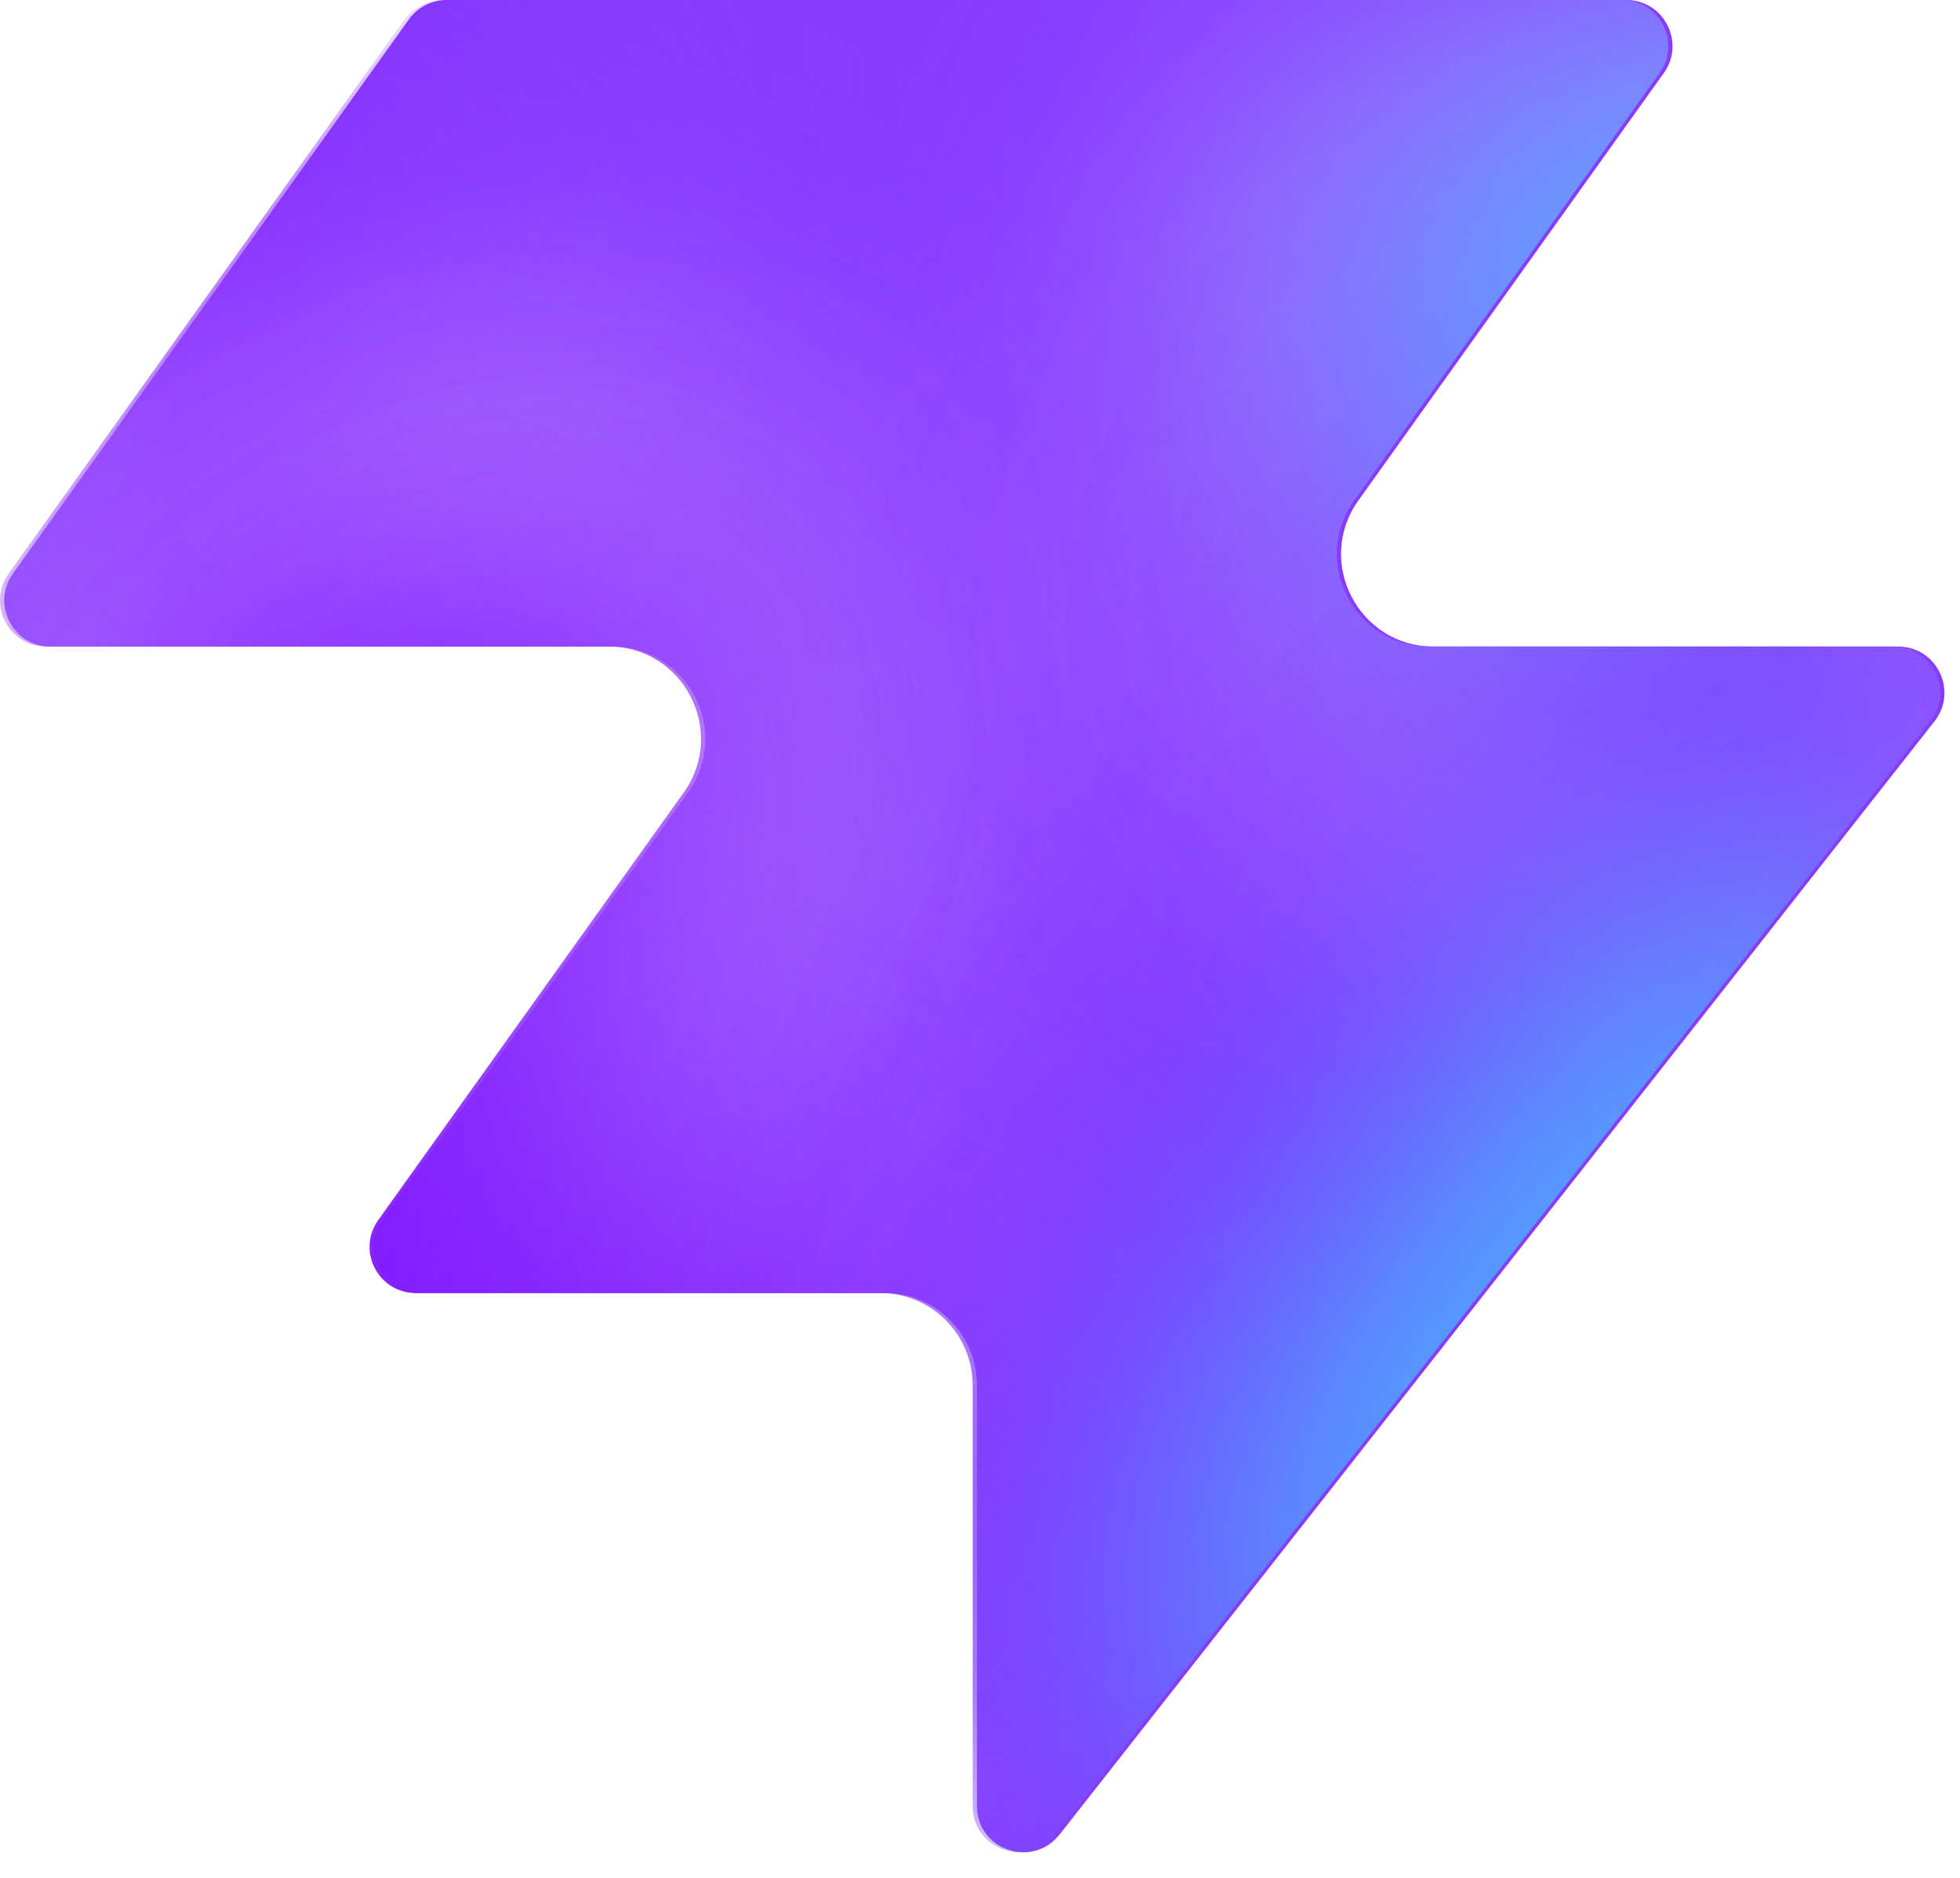
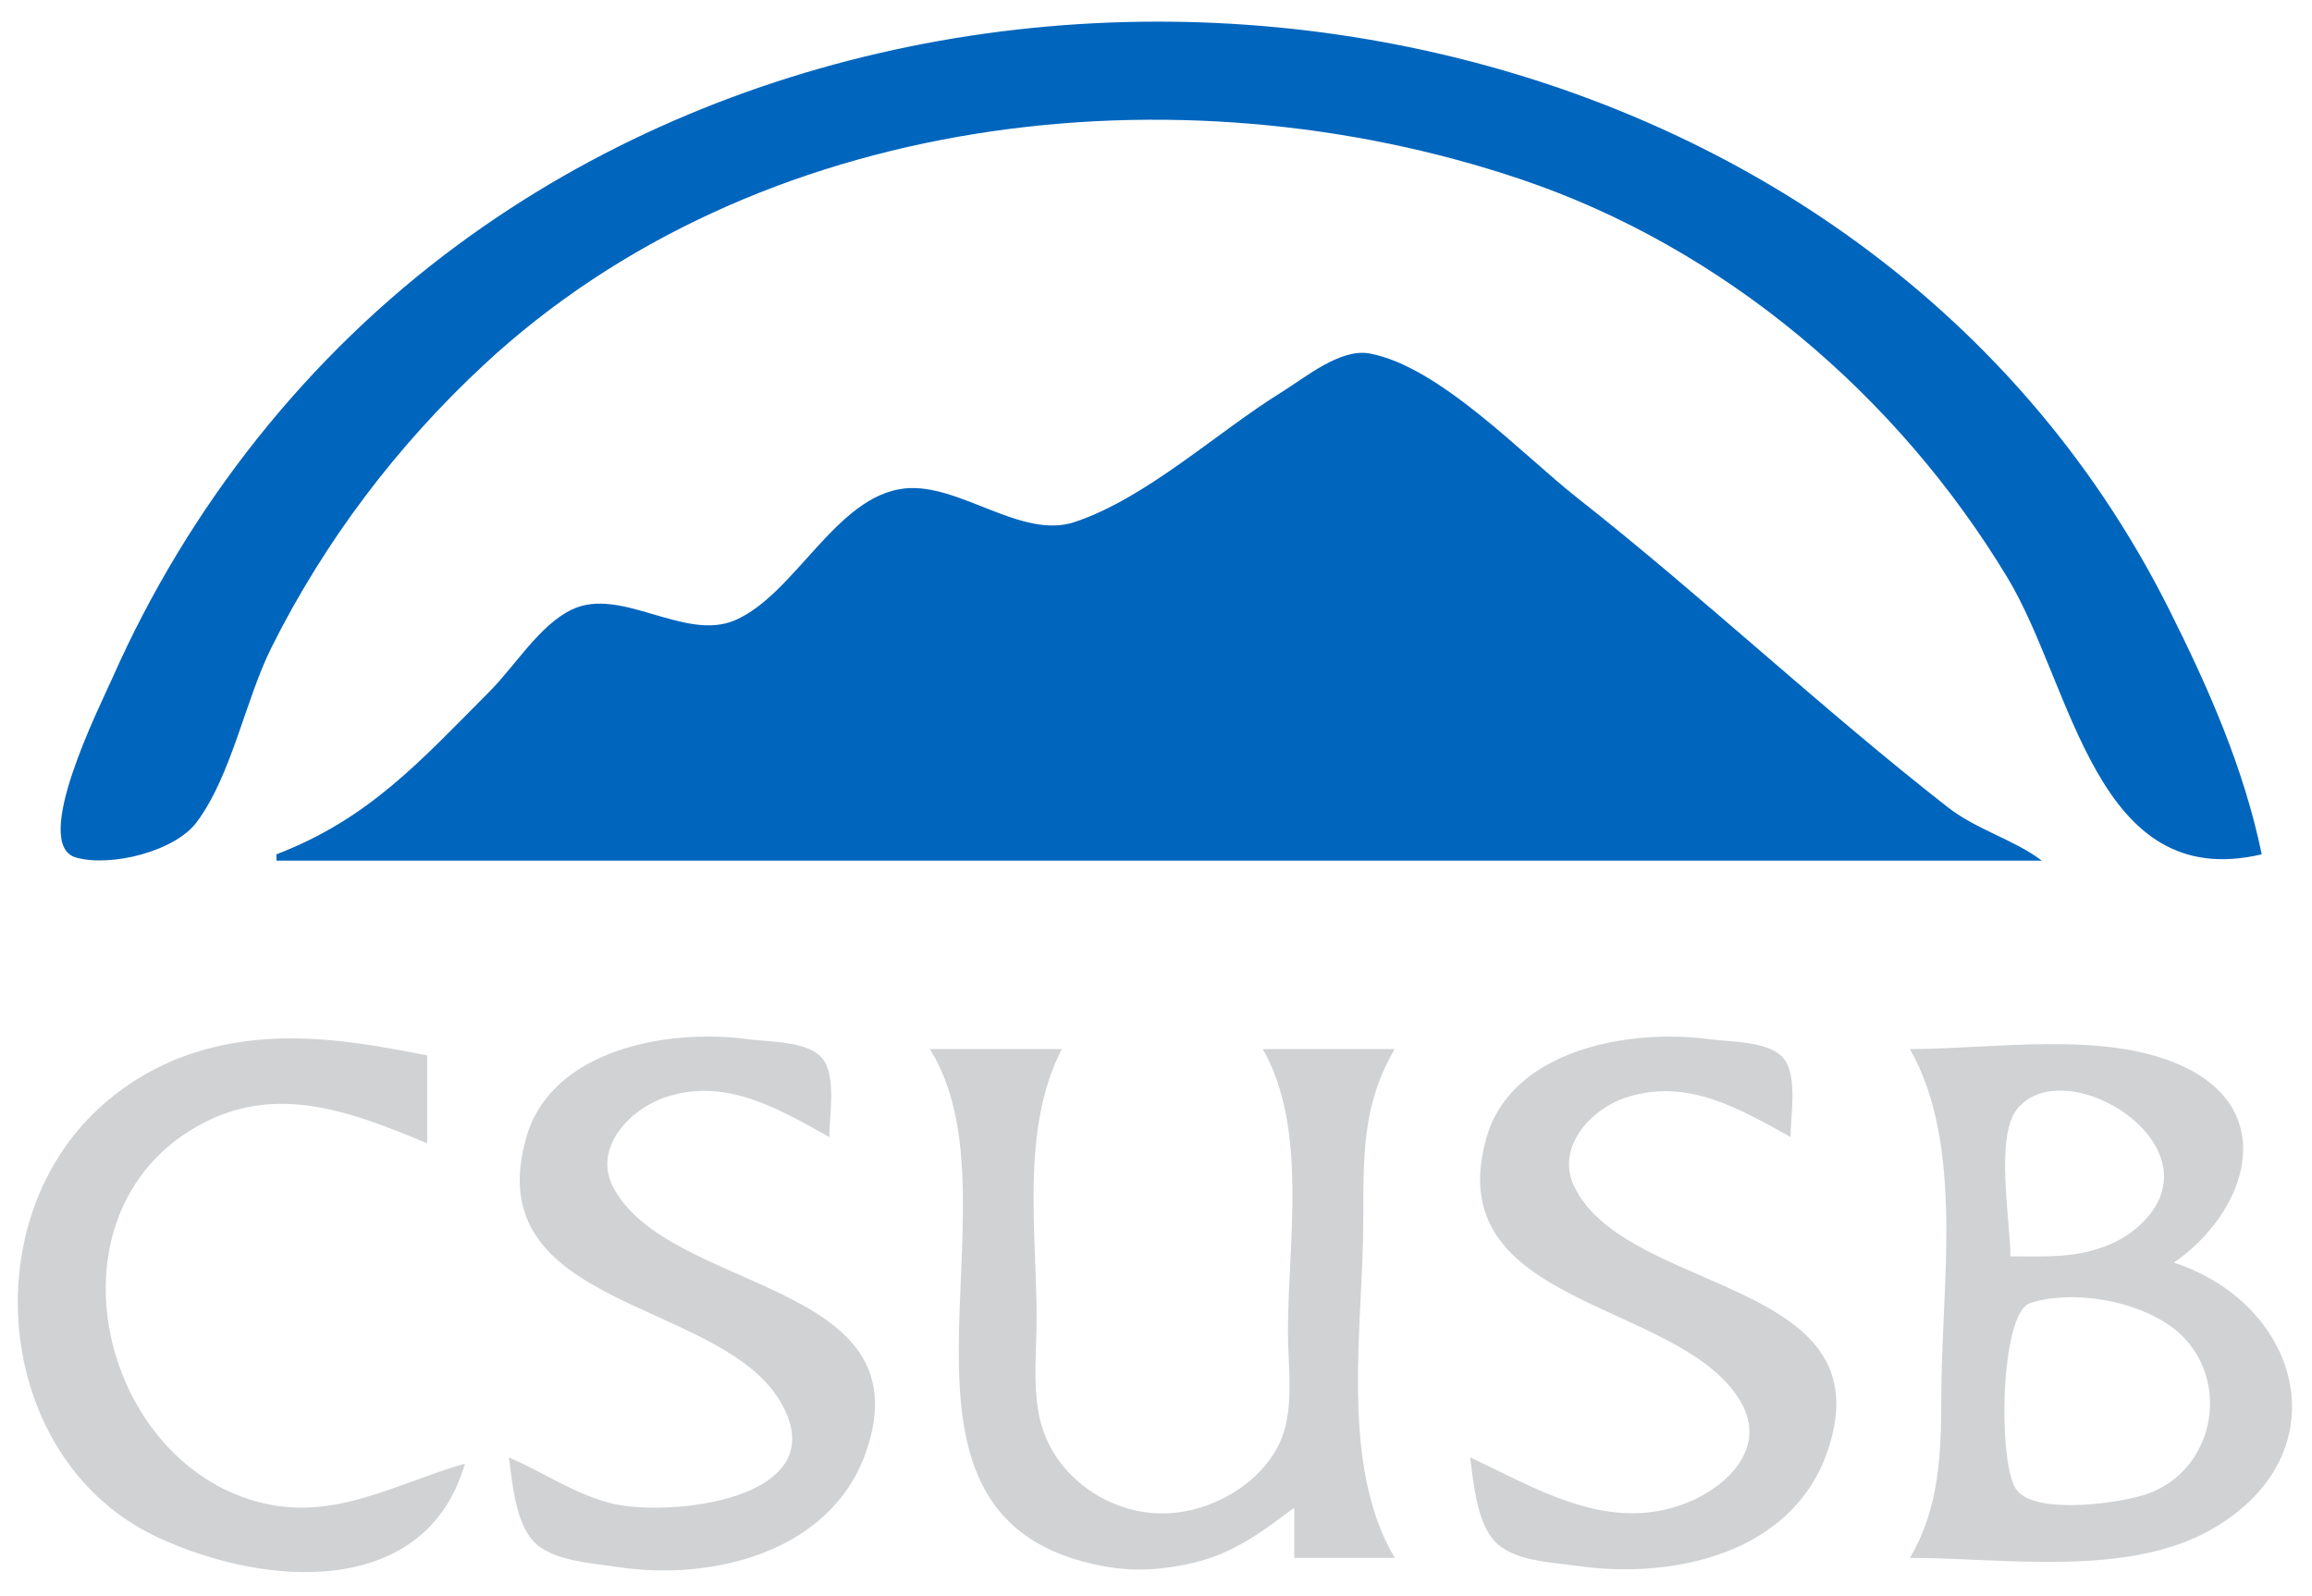
- <svg xmlns="http://www.w3.org/2000/svg" width="48" height="46" fill="none" viewBox="0 0 48 46">
-   <path fill="#863bff" d="M25.946 44.938c-.664.845-2.021.375-2.021-.698V33.937a2.26 2.26 0 0 0-2.262-2.262H10.287c-.92 0-1.456-1.04-.92-1.788l7.48-10.471c1.07-1.497 0-3.578-1.842-3.578H1.237c-.92 0-1.456-1.04-.92-1.788L10.013.474c.214-.297.556-.474.92-.474h28.894c.92 0 1.456 1.04.92 1.788l-7.48 10.471c-1.07 1.498 0 3.579 1.842 3.579h11.377c.943 0 1.473 1.088.89 1.83L25.947 44.94z" style="fill:#863bff;fill:color(display-p3 .525 .23 1);fill-opacity:1" />
-   <mask id="a" width="48" height="46" x="0" y="0" maskUnits="userSpaceOnUse" style="mask-type:alpha">
-     <path fill="#000" d="M25.842 44.938c-.664.844-2.021.375-2.021-.698V33.937a2.26 2.26 0 0 0-2.262-2.262H10.183c-.92 0-1.456-1.04-.92-1.788l7.48-10.471c1.07-1.498 0-3.579-1.842-3.579H1.133c-.92 0-1.456-1.04-.92-1.787L9.91.473c.214-.297.556-.474.92-.474h28.894c.92 0 1.456 1.04.92 1.788l-7.48 10.471c-1.07 1.498 0 3.578 1.842 3.578h11.377c.943 0 1.473 1.088.89 1.832L25.843 44.94z" style="fill:#000;fill-opacity:1" />
-   </mask>
-   <g mask="url(#a)">
-     <g filter="url(#b)">
-       <ellipse cx="5.508" cy="14.704" fill="#ede6ff" rx="5.508" ry="14.704" style="fill:#ede6ff;fill:color(display-p3 .927 .903 1);fill-opacity:1" transform="matrix(.00324 1 1 -.00324 -4.47 31.516)" />
-     </g>
-     <g filter="url(#c)">
-       <ellipse cx="10.399" cy="29.851" fill="#ede6ff" rx="10.399" ry="29.851" style="fill:#ede6ff;fill:color(display-p3 .927 .903 1);fill-opacity:1" transform="matrix(.00324 1 1 -.00324 -39.328 7.883)" />
-     </g>
-     <g filter="url(#d)">
-       <ellipse cx="5.508" cy="30.487" fill="#7e14ff" rx="5.508" ry="30.487" style="fill:#7e14ff;fill:color(display-p3 .492 .077 1);fill-opacity:1" transform="rotate(89.814 -25.913 -14.639)scale(1 -1)" />
-     </g>
-     <g filter="url(#e)">
-       <ellipse cx="5.508" cy="30.599" fill="#7e14ff" rx="5.508" ry="30.599" style="fill:#7e14ff;fill:color(display-p3 .492 .077 1);fill-opacity:1" transform="rotate(89.814 -32.644 -3.334)scale(1 -1)" />
-     </g>
-     <g filter="url(#f)">
-       <ellipse cx="5.508" cy="30.599" fill="#7e14ff" rx="5.508" ry="30.599" style="fill:#7e14ff;fill:color(display-p3 .492 .077 1);fill-opacity:1" transform="matrix(.00324 1 1 -.00324 -34.34 30.47)" />
-     </g>
-     <g filter="url(#g)">
-       <ellipse cx="14.072" cy="22.078" fill="#ede6ff" rx="14.072" ry="22.078" style="fill:#ede6ff;fill:color(display-p3 .927 .903 1);fill-opacity:1" transform="rotate(93.35 24.506 48.493)scale(-1 1)" />
-     </g>
-     <g filter="url(#h)">
-       <ellipse cx="3.47" cy="21.501" fill="#7e14ff" rx="3.47" ry="21.501" style="fill:#7e14ff;fill:color(display-p3 .492 .077 1);fill-opacity:1" transform="rotate(89.009 28.708 47.59)scale(-1 1)" />
-     </g>
-     <g filter="url(#i)">
-       <ellipse cx="3.47" cy="21.501" fill="#7e14ff" rx="3.47" ry="21.501" style="fill:#7e14ff;fill:color(display-p3 .492 .077 1);fill-opacity:1" transform="rotate(89.009 28.708 47.59)scale(-1 1)" />
-     </g>
-     <g filter="url(#j)">
-       <ellipse cx=".387" cy="8.972" fill="#7e14ff" rx="4.407" ry="29.108" style="fill:#7e14ff;fill:color(display-p3 .492 .077 1);fill-opacity:1" transform="rotate(39.51 .387 8.972)" />
-     </g>
-     <g filter="url(#k)">
-       <ellipse cx="47.523" cy="-6.092" fill="#7e14ff" rx="4.407" ry="29.108" style="fill:#7e14ff;fill:color(display-p3 .492 .077 1);fill-opacity:1" transform="rotate(37.892 47.523 -6.092)" />
-     </g>
-     <g filter="url(#l)">
-       <ellipse cx="41.412" cy="6.333" fill="#47bfff" rx="5.971" ry="9.665" style="fill:#47bfff;fill:color(display-p3 .28 .748 1);fill-opacity:1" transform="rotate(37.892 41.412 6.333)" />
-     </g>
-     <g filter="url(#m)">
-       <ellipse cx="-1.879" cy="38.332" fill="#7e14ff" rx="4.407" ry="29.108" style="fill:#7e14ff;fill:color(display-p3 .492 .077 1);fill-opacity:1" transform="rotate(37.892 -1.88 38.332)" />
-     </g>
-     <g filter="url(#n)">
-       <ellipse cx="-1.879" cy="38.332" fill="#7e14ff" rx="4.407" ry="29.108" style="fill:#7e14ff;fill:color(display-p3 .492 .077 1);fill-opacity:1" transform="rotate(37.892 -1.88 38.332)" />
-     </g>
-     <g filter="url(#o)">
-       <ellipse cx="35.651" cy="29.907" fill="#7e14ff" rx="4.407" ry="29.108" style="fill:#7e14ff;fill:color(display-p3 .492 .077 1);fill-opacity:1" transform="rotate(37.892 35.651 29.907)" />
-     </g>
-     <g filter="url(#p)">
-       <ellipse cx="38.418" cy="32.4" fill="#47bfff" rx="5.971" ry="15.297" style="fill:#47bfff;fill:color(display-p3 .28 .748 1);fill-opacity:1" transform="rotate(37.892 38.418 32.4)" />
-     </g>
-   </g>
-   <defs>
-     <filter id="b" width="60.045" height="41.654" x="-19.77" y="16.149" color-interpolation-filters="sRGB" filterUnits="userSpaceOnUse">
-       <feFlood flood-opacity="0" result="BackgroundImageFix" />
-       <feBlend in="SourceGraphic" in2="BackgroundImageFix" result="shape" />
-       <feGaussianBlur result="effect1_foregroundBlur_2002_17158" stdDeviation="7.659" />
-     </filter>
-     <filter id="c" width="90.34" height="51.437" x="-54.613" y="-7.533" color-interpolation-filters="sRGB" filterUnits="userSpaceOnUse">
-       <feFlood flood-opacity="0" result="BackgroundImageFix" />
-       <feBlend in="SourceGraphic" in2="BackgroundImageFix" result="shape" />
-       <feGaussianBlur result="effect1_foregroundBlur_2002_17158" stdDeviation="7.659" />
-     </filter>
-     <filter id="d" width="79.355" height="29.4" x="-49.64" y="2.03" color-interpolation-filters="sRGB" filterUnits="userSpaceOnUse">
-       <feFlood flood-opacity="0" result="BackgroundImageFix" />
-       <feBlend in="SourceGraphic" in2="BackgroundImageFix" result="shape" />
-       <feGaussianBlur result="effect1_foregroundBlur_2002_17158" stdDeviation="4.596" />
-     </filter>
-     <filter id="e" width="79.579" height="29.4" x="-45.045" y="20.029" color-interpolation-filters="sRGB" filterUnits="userSpaceOnUse">
-       <feFlood flood-opacity="0" result="BackgroundImageFix" />
-       <feBlend in="SourceGraphic" in2="BackgroundImageFix" result="shape" />
-       <feGaussianBlur result="effect1_foregroundBlur_2002_17158" stdDeviation="4.596" />
-     </filter>
-     <filter id="f" width="79.579" height="29.4" x="-43.513" y="21.178" color-interpolation-filters="sRGB" filterUnits="userSpaceOnUse">
-       <feFlood flood-opacity="0" result="BackgroundImageFix" />
-       <feBlend in="SourceGraphic" in2="BackgroundImageFix" result="shape" />
-       <feGaussianBlur result="effect1_foregroundBlur_2002_17158" stdDeviation="4.596" />
-     </filter>
-     <filter id="g" width="74.749" height="58.852" x="15.756" y="-17.901" color-interpolation-filters="sRGB" filterUnits="userSpaceOnUse">
-       <feFlood flood-opacity="0" result="BackgroundImageFix" />
-       <feBlend in="SourceGraphic" in2="BackgroundImageFix" result="shape" />
-       <feGaussianBlur result="effect1_foregroundBlur_2002_17158" stdDeviation="7.659" />
-     </filter>
-     <filter id="h" width="61.377" height="25.362" x="23.548" y="2.284" color-interpolation-filters="sRGB" filterUnits="userSpaceOnUse">
-       <feFlood flood-opacity="0" result="BackgroundImageFix" />
-       <feBlend in="SourceGraphic" in2="BackgroundImageFix" result="shape" />
-       <feGaussianBlur result="effect1_foregroundBlur_2002_17158" stdDeviation="4.596" />
-     </filter>
-     <filter id="i" width="61.377" height="25.362" x="23.548" y="2.284" color-interpolation-filters="sRGB" filterUnits="userSpaceOnUse">
-       <feFlood flood-opacity="0" result="BackgroundImageFix" />
-       <feBlend in="SourceGraphic" in2="BackgroundImageFix" result="shape" />
-       <feGaussianBlur result="effect1_foregroundBlur_2002_17158" stdDeviation="4.596" />
-     </filter>
-     <filter id="j" width="56.045" height="63.649" x="-27.636" y="-22.853" color-interpolation-filters="sRGB" filterUnits="userSpaceOnUse">
-       <feFlood flood-opacity="0" result="BackgroundImageFix" />
-       <feBlend in="SourceGraphic" in2="BackgroundImageFix" result="shape" />
-       <feGaussianBlur result="effect1_foregroundBlur_2002_17158" stdDeviation="4.596" />
-     </filter>
-     <filter id="k" width="54.814" height="64.646" x="20.116" y="-38.415" color-interpolation-filters="sRGB" filterUnits="userSpaceOnUse">
-       <feFlood flood-opacity="0" result="BackgroundImageFix" />
-       <feBlend in="SourceGraphic" in2="BackgroundImageFix" result="shape" />
-       <feGaussianBlur result="effect1_foregroundBlur_2002_17158" stdDeviation="4.596" />
-     </filter>
-     <filter id="l" width="33.541" height="35.313" x="24.641" y="-11.323" color-interpolation-filters="sRGB" filterUnits="userSpaceOnUse">
-       <feFlood flood-opacity="0" result="BackgroundImageFix" />
-       <feBlend in="SourceGraphic" in2="BackgroundImageFix" result="shape" />
-       <feGaussianBlur result="effect1_foregroundBlur_2002_17158" stdDeviation="4.596" />
-     </filter>
-     <filter id="m" width="54.814" height="64.646" x="-29.286" y="6.009" color-interpolation-filters="sRGB" filterUnits="userSpaceOnUse">
-       <feFlood flood-opacity="0" result="BackgroundImageFix" />
-       <feBlend in="SourceGraphic" in2="BackgroundImageFix" result="shape" />
-       <feGaussianBlur result="effect1_foregroundBlur_2002_17158" stdDeviation="4.596" />
-     </filter>
-     <filter id="n" width="54.814" height="64.646" x="-29.286" y="6.009" color-interpolation-filters="sRGB" filterUnits="userSpaceOnUse">
-       <feFlood flood-opacity="0" result="BackgroundImageFix" />
-       <feBlend in="SourceGraphic" in2="BackgroundImageFix" result="shape" />
-       <feGaussianBlur result="effect1_foregroundBlur_2002_17158" stdDeviation="4.596" />
-     </filter>
-     <filter id="o" width="54.814" height="64.646" x="8.244" y="-2.416" color-interpolation-filters="sRGB" filterUnits="userSpaceOnUse">
-       <feFlood flood-opacity="0" result="BackgroundImageFix" />
-       <feBlend in="SourceGraphic" in2="BackgroundImageFix" result="shape" />
-       <feGaussianBlur result="effect1_foregroundBlur_2002_17158" stdDeviation="4.596" />
-     </filter>
-     <filter id="p" width="39.409" height="43.623" x="18.713" y="10.588" color-interpolation-filters="sRGB" filterUnits="userSpaceOnUse">
-       <feFlood flood-opacity="0" result="BackgroundImageFix" />
-       <feBlend in="SourceGraphic" in2="BackgroundImageFix" result="shape" />
-       <feGaussianBlur result="effect1_foregroundBlur_2002_17158" stdDeviation="4.596" />
-     </filter>
-   </defs>
+ <svg xmlns="http://www.w3.org/2000/svg" viewBox="60 78 368 254">
+   <clipPath id="t">
+     <rect width="488" height="229" />
+   </clipPath>
+   <clipPath id="b">
+     <rect y="229" width="488" height="180" />
+   </clipPath>
+   <path clip-path="url(#t)" fill="#0065bd" d="M 420,214 C 417.152,200.238 411.511,187.496 405.247,175 355.697,76.155 218.813,53.706 133,116.884 108.9,134.628 89.956,158.647 77.862,186 c -1.938,4.382 -13.105,26.504 -5.713,28.527 5.571,1.524 15.689,-1.001 19.149,-5.635 C 96.899,201.389 98.996,189.497 103.247,181 111.696,164.113 123.164,148.956 137,136.09 180.337,95.79 247.423,88.145 302,106.516 334.363,117.41 362,140.909 379.55,170 389.984,187.295 393.497,220.237 420,214 m -316,0 v 1 h 281 c -4.599,-3.441 -10.34,-4.875 -15,-8.517 -20.161,-15.756 -38.869,-33.422 -59,-49.272 -8.656,-6.816 -21.906,-20.885 -33,-22.941 -4.655,-0.863 -10.278,3.85 -14,6.155 -10.224,6.331 -21.599,16.929 -33,20.692 -8.464,2.794 -18.311,-6.274 -27,-5.359 -10.908,1.149 -17.429,16.847 -27,20.974 -8.036,3.464 -18.16,-5.459 -25.996,-1.689 -5.128,2.467 -9.042,8.976 -13.005,12.958 C 126.961,199.092 118.768,208.337 104,214 m 30,97 c -11.122,3.179 -20.949,9.336 -33,6.073 C 76.217,310.361 67.075,272.753 90.001,258.133 102.873,249.925 115.301,254.72 128,260 v -14 c -10.427,-2.022 -20.424,-3.776 -31,-1.916 -7.937,1.396 -14.964,4.667 -20.985,10.1 C 55.416,272.77 59.372,310.677 85,322.677 c 17.415,8.154 42.832,9.743 49,-11.677 m 7,-1 c 0.534,3.968 1.041,10.223 3.854,13.297 2.921,3.192 9.141,3.487 13.146,4.113 15.245,2.381 34.345,-2.233 39.892,-18.41 9.364,-27.306 -31.519,-25.141 -40.305,-42.039 -3.25,-6.251 2.684,-12.428 8.409,-14.319 9.599,-3.17 17.973,1.905 26.004,6.358 0,-3.415 1.157,-9.546 -1.028,-12.411 -2.228,-2.922 -8.665,-2.713 -11.972,-3.164 -12.574,-1.712 -31.16,1.558 -35.211,15.575 -7.914,27.386 30.581,25.666 40.352,42.004 9.481,15.852 -18.087,18.667 -27.141,16.239 C 151.229,315.696 146.421,312.336 141,310 m 153,0 c 0.534,3.968 1.041,10.223 3.854,13.297 2.973,3.248 9.094,3.395 13.146,3.974 15.283,2.184 34.269,-1.873 39.892,-18.271 9.455,-27.574 -31.894,-24.794 -40.305,-42.09 -3.04,-6.252 2.623,-12.441 8.413,-14.257 9.693,-3.04 17.91,1.861 26,6.347 0,-3.415 1.157,-9.546 -1.028,-12.411 -2.228,-2.922 -8.665,-2.713 -11.972,-3.164 -12.487,-1.7 -31.315,1.574 -35.362,15.575 -7.859,27.189 30.648,25.779 40.352,42.004 4.715,7.883 -2.883,14.497 -9.99,16.772 -11.913,3.813 -22.645,-2.942 -33,-7.776 m -86,-65 c 15.629,24.819 -12.673,75.198 28,82.385 4.782,0.845 9.29,0.494 14,-0.621 6.37,-1.508 10.894,-4.894 16,-8.764 v 8 h 16 c -8.905,-15.016 -5,-37.063 -5,-54 0,-9.867 -0.161,-18.298 5,-27 h -21 c 7.226,12.66 4,30.757 4,45 0,5.644 1.154,12.802 -1.457,17.999 -3.33,6.627 -11.224,10.921 -18.543,10.921 -7.791,0 -15.349,-4.762 -18.467,-11.921 C 224.023,301.234 225,294.138 225,288 c 0,-14.106 -2.558,-30.165 4,-43 h -21 m 156,0 c 8.747,15.325 5.001,37.864 5,55 -5.8e-4,9.164 -0.269,18.022 -5,26 14.861,0 34.558,3.149 48,-4.532 20.882,-11.934 14.37,-35.826 -6,-42.468 11.495,-7.857 17.22,-24.272 0.996,-31.468 C 394.646,242.055 377.21,245 364,245 m 16,33 c 0,-5.511 -2.474,-18.975 1.028,-23.397 7.746,-9.78 33.767,6.51 18.914,19.002 -2.015,1.695 -4.421,2.771 -6.942,3.466 C 388.765,278.239 384.347,278 380,278 m 3.148,7.434 c 7.413,-2.401 19.371,-0.031 24.627,5.671 7.196,7.807 4.305,20.908 -5.775,24.631 -4.174,1.542 -17.761,3.491 -20.972,-0.478 -3.064,-3.787 -2.76,-28.243 2.12,-29.824 z" />
+   <path clip-path="url(#b)" fill="#d0d2d4" d="M 420,214 C 417.152,200.238 411.511,187.496 405.247,175 355.697,76.155 218.813,53.706 133,116.884 108.9,134.628 89.956,158.647 77.862,186 c -1.938,4.382 -13.105,26.504 -5.713,28.527 5.571,1.524 15.689,-1.001 19.149,-5.635 C 96.899,201.389 98.996,189.497 103.247,181 111.696,164.113 123.164,148.956 137,136.09 180.337,95.79 247.423,88.145 302,106.516 334.363,117.41 362,140.909 379.55,170 389.984,187.295 393.497,220.237 420,214 m -316,0 v 1 h 281 c -4.599,-3.441 -10.34,-4.875 -15,-8.517 -20.161,-15.756 -38.869,-33.422 -59,-49.272 -8.656,-6.816 -21.906,-20.885 -33,-22.941 -4.655,-0.863 -10.278,3.85 -14,6.155 -10.224,6.331 -21.599,16.929 -33,20.692 -8.464,2.794 -18.311,-6.274 -27,-5.359 -10.908,1.149 -17.429,16.847 -27,20.974 -8.036,3.464 -18.16,-5.459 -25.996,-1.689 -5.128,2.467 -9.042,8.976 -13.005,12.958 C 126.961,199.092 118.768,208.337 104,214 m 30,97 c -11.122,3.179 -20.949,9.336 -33,6.073 C 76.217,310.361 67.075,272.753 90.001,258.133 102.873,249.925 115.301,254.72 128,260 v -14 c -10.427,-2.022 -20.424,-3.776 -31,-1.916 -7.937,1.396 -14.964,4.667 -20.985,10.1 C 55.416,272.77 59.372,310.677 85,322.677 c 17.415,8.154 42.832,9.743 49,-11.677 m 7,-1 c 0.534,3.968 1.041,10.223 3.854,13.297 2.921,3.192 9.141,3.487 13.146,4.113 15.245,2.381 34.345,-2.233 39.892,-18.41 9.364,-27.306 -31.519,-25.141 -40.305,-42.039 -3.25,-6.251 2.684,-12.428 8.409,-14.319 9.599,-3.17 17.973,1.905 26.004,6.358 0,-3.415 1.157,-9.546 -1.028,-12.411 -2.228,-2.922 -8.665,-2.713 -11.972,-3.164 -12.574,-1.712 -31.16,1.558 -35.211,15.575 -7.914,27.386 30.581,25.666 40.352,42.004 9.481,15.852 -18.087,18.667 -27.141,16.239 C 151.229,315.696 146.421,312.336 141,310 m 153,0 c 0.534,3.968 1.041,10.223 3.854,13.297 2.973,3.248 9.094,3.395 13.146,3.974 15.283,2.184 34.269,-1.873 39.892,-18.271 9.455,-27.574 -31.894,-24.794 -40.305,-42.09 -3.04,-6.252 2.623,-12.441 8.413,-14.257 9.693,-3.04 17.91,1.861 26,6.347 0,-3.415 1.157,-9.546 -1.028,-12.411 -2.228,-2.922 -8.665,-2.713 -11.972,-3.164 -12.487,-1.7 -31.315,1.574 -35.362,15.575 -7.859,27.189 30.648,25.779 40.352,42.004 4.715,7.883 -2.883,14.497 -9.99,16.772 -11.913,3.813 -22.645,-2.942 -33,-7.776 m -86,-65 c 15.629,24.819 -12.673,75.198 28,82.385 4.782,0.845 9.29,0.494 14,-0.621 6.37,-1.508 10.894,-4.894 16,-8.764 v 8 h 16 c -8.905,-15.016 -5,-37.063 -5,-54 0,-9.867 -0.161,-18.298 5,-27 h -21 c 7.226,12.66 4,30.757 4,45 0,5.644 1.154,12.802 -1.457,17.999 -3.33,6.627 -11.224,10.921 -18.543,10.921 -7.791,0 -15.349,-4.762 -18.467,-11.921 C 224.023,301.234 225,294.138 225,288 c 0,-14.106 -2.558,-30.165 4,-43 h -21 m 156,0 c 8.747,15.325 5.001,37.864 5,55 -5.8e-4,9.164 -0.269,18.022 -5,26 14.861,0 34.558,3.149 48,-4.532 20.882,-11.934 14.37,-35.826 -6,-42.468 11.495,-7.857 17.22,-24.272 0.996,-31.468 C 394.646,242.055 377.21,245 364,245 m 16,33 c 0,-5.511 -2.474,-18.975 1.028,-23.397 7.746,-9.78 33.767,6.51 18.914,19.002 -2.015,1.695 -4.421,2.771 -6.942,3.466 C 388.765,278.239 384.347,278 380,278 m 3.148,7.434 c 7.413,-2.401 19.371,-0.031 24.627,5.671 7.196,7.807 4.305,20.908 -5.775,24.631 -4.174,1.542 -17.761,3.491 -20.972,-0.478 -3.064,-3.787 -2.76,-28.243 2.12,-29.824 z" />
</svg>
